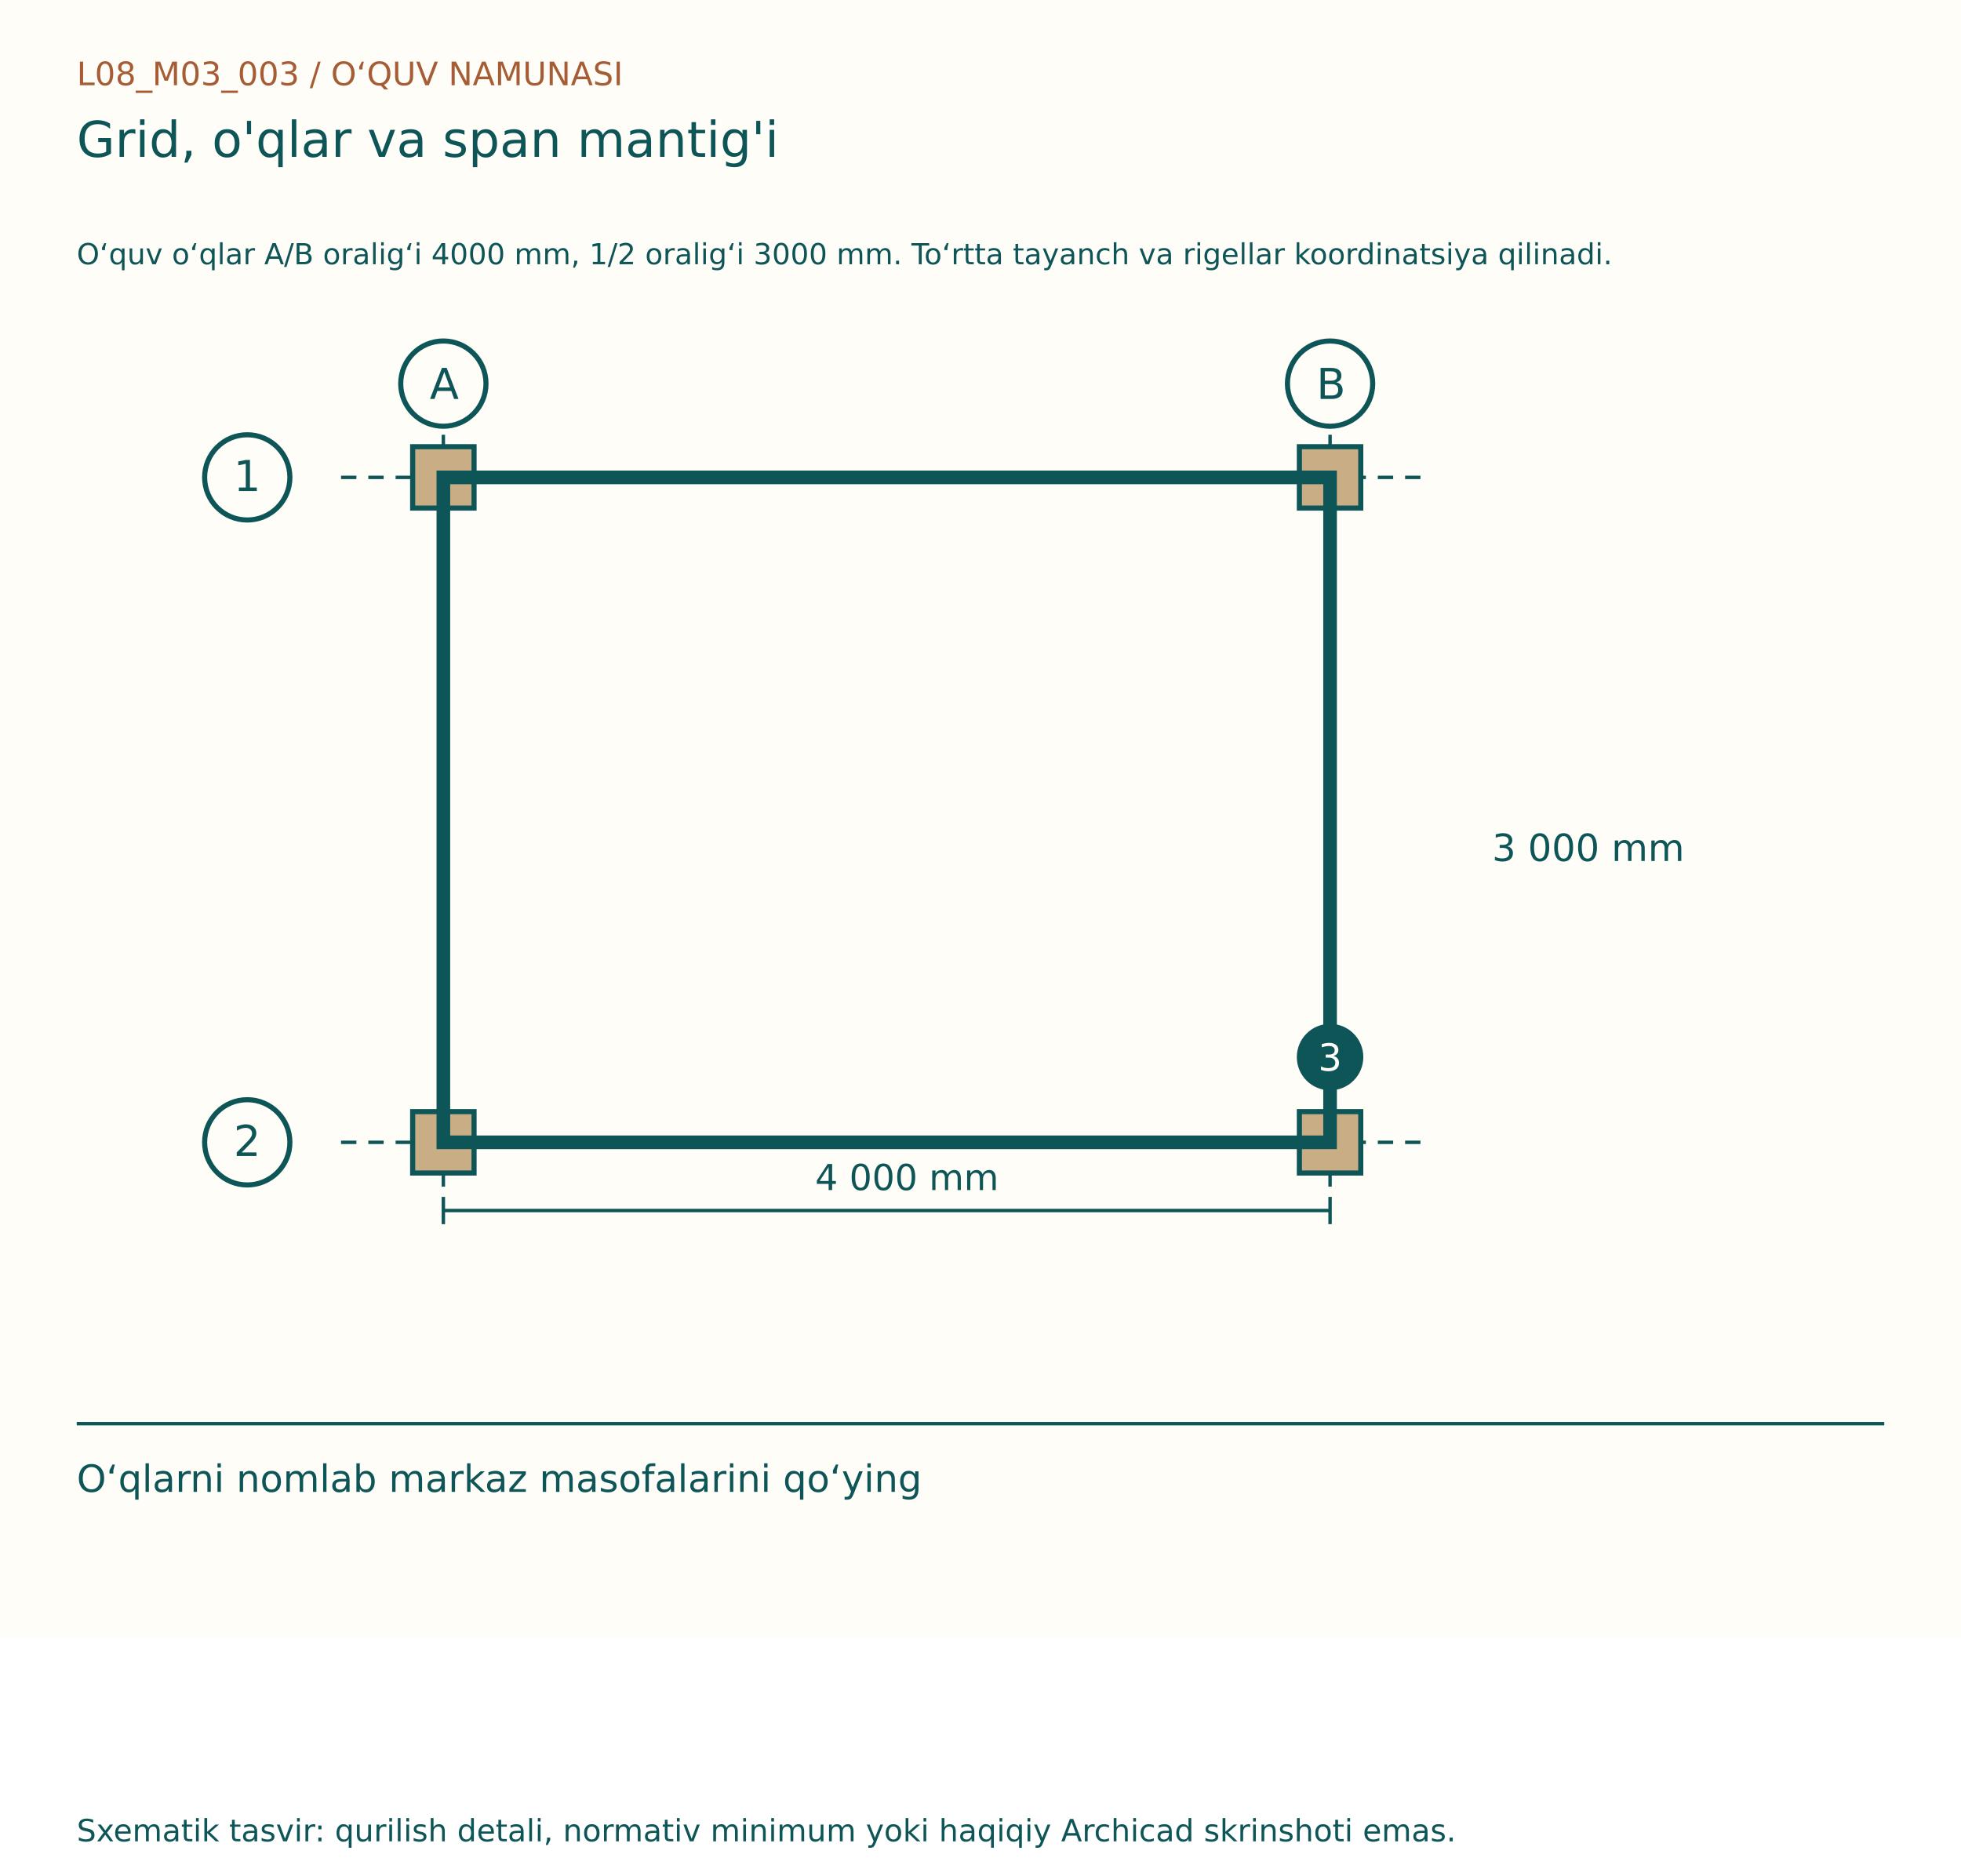
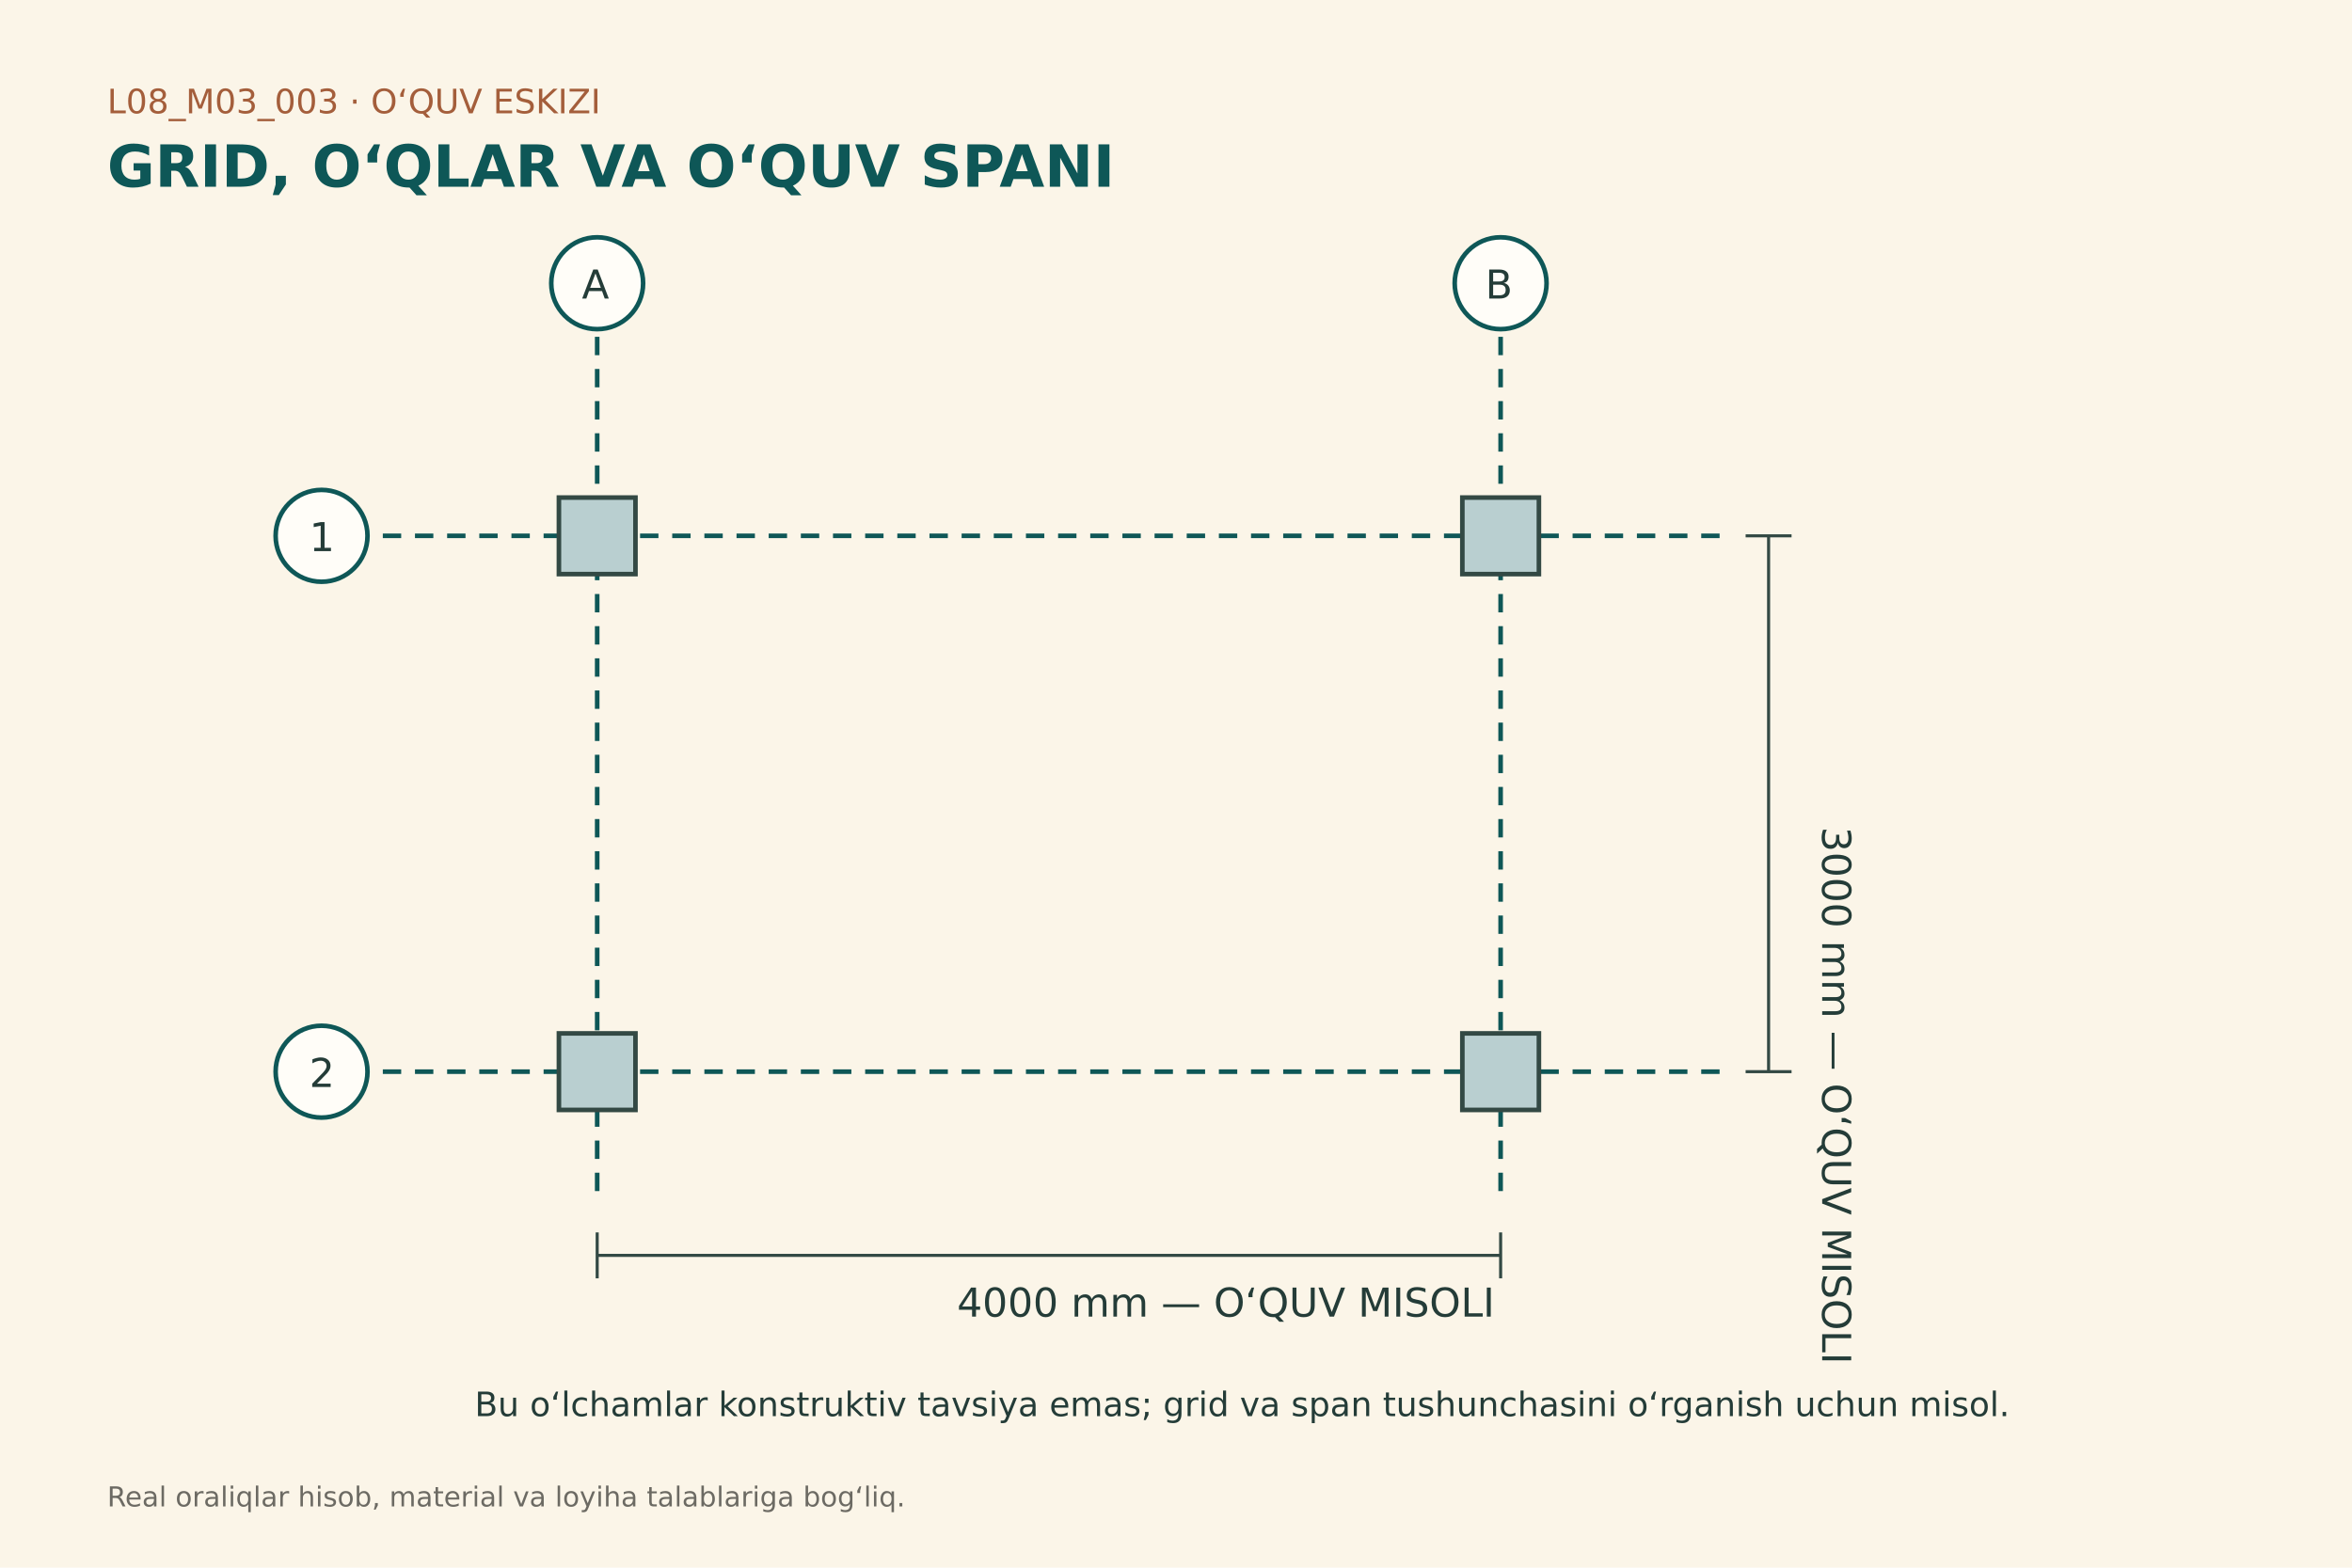
- <svg xmlns="http://www.w3.org/2000/svg" width="1150" height="1100" viewBox="0 0 1150 1100">
-   <rect width="1150" height="960" fill="#FFFDF7" />
-   <g font-family="DejaVu Sans, Segoe UI, sans-serif">
-     <text x="45" y="50" font-size="19" fill="#A65D35">L08_M03_003  /  O‘QUV NAMUNASI</text>
-     <text x="45" y="92" font-size="29" fill="#0E5558">Grid, o'qlar va span mantig'i</text>
-     <text x="45" y="155" font-size="17" fill="#0E5558">O‘quv o‘qlar A/B oralig‘i 4000 mm, 1/2 oralig‘i 3000 mm. To‘rtta tayanch va rigellar koordinatsiya qilinadi.</text>
-     <g transform="translate(0,80)">
-       <line x1="260" y1="175" x2="260" y2="620" stroke="#0E5558" stroke-width="2" stroke-dasharray="9 7" />
-       <circle cx="260" cy="145" r="25" fill="#FFFDF7" stroke="#0E5558" stroke-width="3" />
-       <text x="252" y="154" font-size="25" fill="#0E5558">A</text>
-       <line x1="780" y1="175" x2="780" y2="620" stroke="#0E5558" stroke-width="2" stroke-dasharray="9 7" />
-       <circle cx="780" cy="145" r="25" fill="#FFFDF7" stroke="#0E5558" stroke-width="3" />
-       <text x="772" y="154" font-size="25" fill="#0E5558">B</text>
-       <line x1="200" y1="200" x2="840" y2="200" stroke="#0E5558" stroke-width="2" stroke-dasharray="9 7" />
-       <circle cx="145" cy="200" r="25" fill="#FFFDF7" stroke="#0E5558" stroke-width="3" />
-       <text x="137" y="208" font-size="25" fill="#0E5558">1</text>
-       <line x1="200" y1="590" x2="840" y2="590" stroke="#0E5558" stroke-width="2" stroke-dasharray="9 7" />
-       <circle cx="145" cy="590" r="25" fill="#FFFDF7" stroke="#0E5558" stroke-width="3" />
-       <text x="137" y="598" font-size="25" fill="#0E5558">2</text>
-       <rect x="242" y="182" width="36" height="36" fill="#C9AD84" stroke="#0E5558" stroke-width="3" />
-       <rect x="242" y="572" width="36" height="36" fill="#C9AD84" stroke="#0E5558" stroke-width="3" />
-       <rect x="762" y="182" width="36" height="36" fill="#C9AD84" stroke="#0E5558" stroke-width="3" />
-       <rect x="762" y="572" width="36" height="36" fill="#C9AD84" stroke="#0E5558" stroke-width="3" />
-       <rect x="260" y="200" width="520" height="390" fill="none" stroke="#0E5558" stroke-width="8" />
-       <line x1="260" y1="630" x2="780" y2="630" stroke="#0E5558" stroke-width="2" />
-       <line x1="260" y1="622" x2="260" y2="638" stroke="#0E5558" stroke-width="2" />
-       <line x1="780" y1="622" x2="780" y2="638" stroke="#0E5558" stroke-width="2" />
-       <text x="478.0" y="618" font-size="21" fill="#0E5558">4 000 mm</text>
-       <text x="875" y="425" font-size="22" fill="#0E5558">3 000 mm</text>
-       <circle cx="780" cy="540" r="18" fill="#0E5558" stroke="#0E5558" stroke-width="3" />
-       <text x="773" y="548" font-size="22" fill="#FFFDF7">3</text>
+ <svg xmlns="http://www.w3.org/2000/svg" width="1536" height="1024" viewBox="0 0 1536 1024">
+   <rect width="1536" height="1024" fill="#fbf5e8" />
+   <g font-family="DejaVu Sans,Segoe UI,sans-serif" fill="#243c38">
+     <text x="70" y="74" font-size="22" fill="#a45e3b">L08_M03_003 · O‘QUV ESKIZI</text>
+     <text x="70" y="122" font-size="38" font-weight="700" fill="#0e5757">GRID, O‘QLAR VA O‘QUV SPANI</text>
+     <g stroke="#0e5757" stroke-width="3" stroke-dasharray="12 9">
+       <line x1="390" y1="220" x2="390" y2="780" />
+       <line x1="980" y1="220" x2="980" y2="780" />
+       <line x1="250" y1="350" x2="1130" y2="350" />
+       <line x1="250" y1="700" x2="1130" y2="700" />
    </g>
-     <line x1="45" y1="835" x2="1105" y2="835" stroke="#0E5558" stroke-width="2" />
-     <text x="45" y="875" font-size="22" fill="#0E5558">O‘qlarni nomlab markaz masofalarini qo‘ying</text>
-     <text x="45" y="1080" font-size="18" fill="#0E5558">Sxematik tasvir: qurilish detali, normativ minimum yoki haqiqiy Archicad skrinshoti emas.</text>
+     <g fill="#fffdf8" stroke="#0e5757" stroke-width="3">
+       <circle cx="390" cy="185" r="30" />
+       <circle cx="980" cy="185" r="30" />
+       <circle cx="210" cy="350" r="30" />
+       <circle cx="210" cy="700" r="30" />
+     </g>
+     <text x="380" y="195" font-size="26">A</text>
+     <text x="970" y="195" font-size="26">B</text>
+     <text x="202" y="360" font-size="26">1</text>
+     <text x="202" y="710" font-size="26">2</text>
+     <g fill="#b9cfd0" stroke="#334944" stroke-width="3">
+       <rect x="365" y="325" width="50" height="50" />
+       <rect x="955" y="325" width="50" height="50" />
+       <rect x="365" y="675" width="50" height="50" />
+       <rect x="955" y="675" width="50" height="50" />
+     </g>
+     <g stroke="#334944" stroke-width="2">
+       <line x1="390" y1="820" x2="980" y2="820" />
+       <line x1="390" y1="805" x2="390" y2="835" />
+       <line x1="980" y1="805" x2="980" y2="835" />
+       <line x1="1155" y1="350" x2="1155" y2="700" />
+       <line x1="1140" y1="350" x2="1170" y2="350" />
+       <line x1="1140" y1="700" x2="1170" y2="700" />
+     </g>
+     <text x="625" y="860" font-size="26">4000 mm — O‘QUV MISOLI</text>
+     <text x="1190" y="540" font-size="26" transform="rotate(90 1190 540)">3000 mm — O‘QUV MISOLI</text>
+     <text x="310" y="925" font-size="22">Bu o‘lchamlar konstruktiv tavsiya emas; grid va span tushunchasini o‘rganish uchun misol.</text>
+     <text x="70" y="984" font-size="18" fill="#6c6a63">Real oraliqlar hisob, material va loyiha talablariga bog‘liq.</text>
  </g>
</svg>
